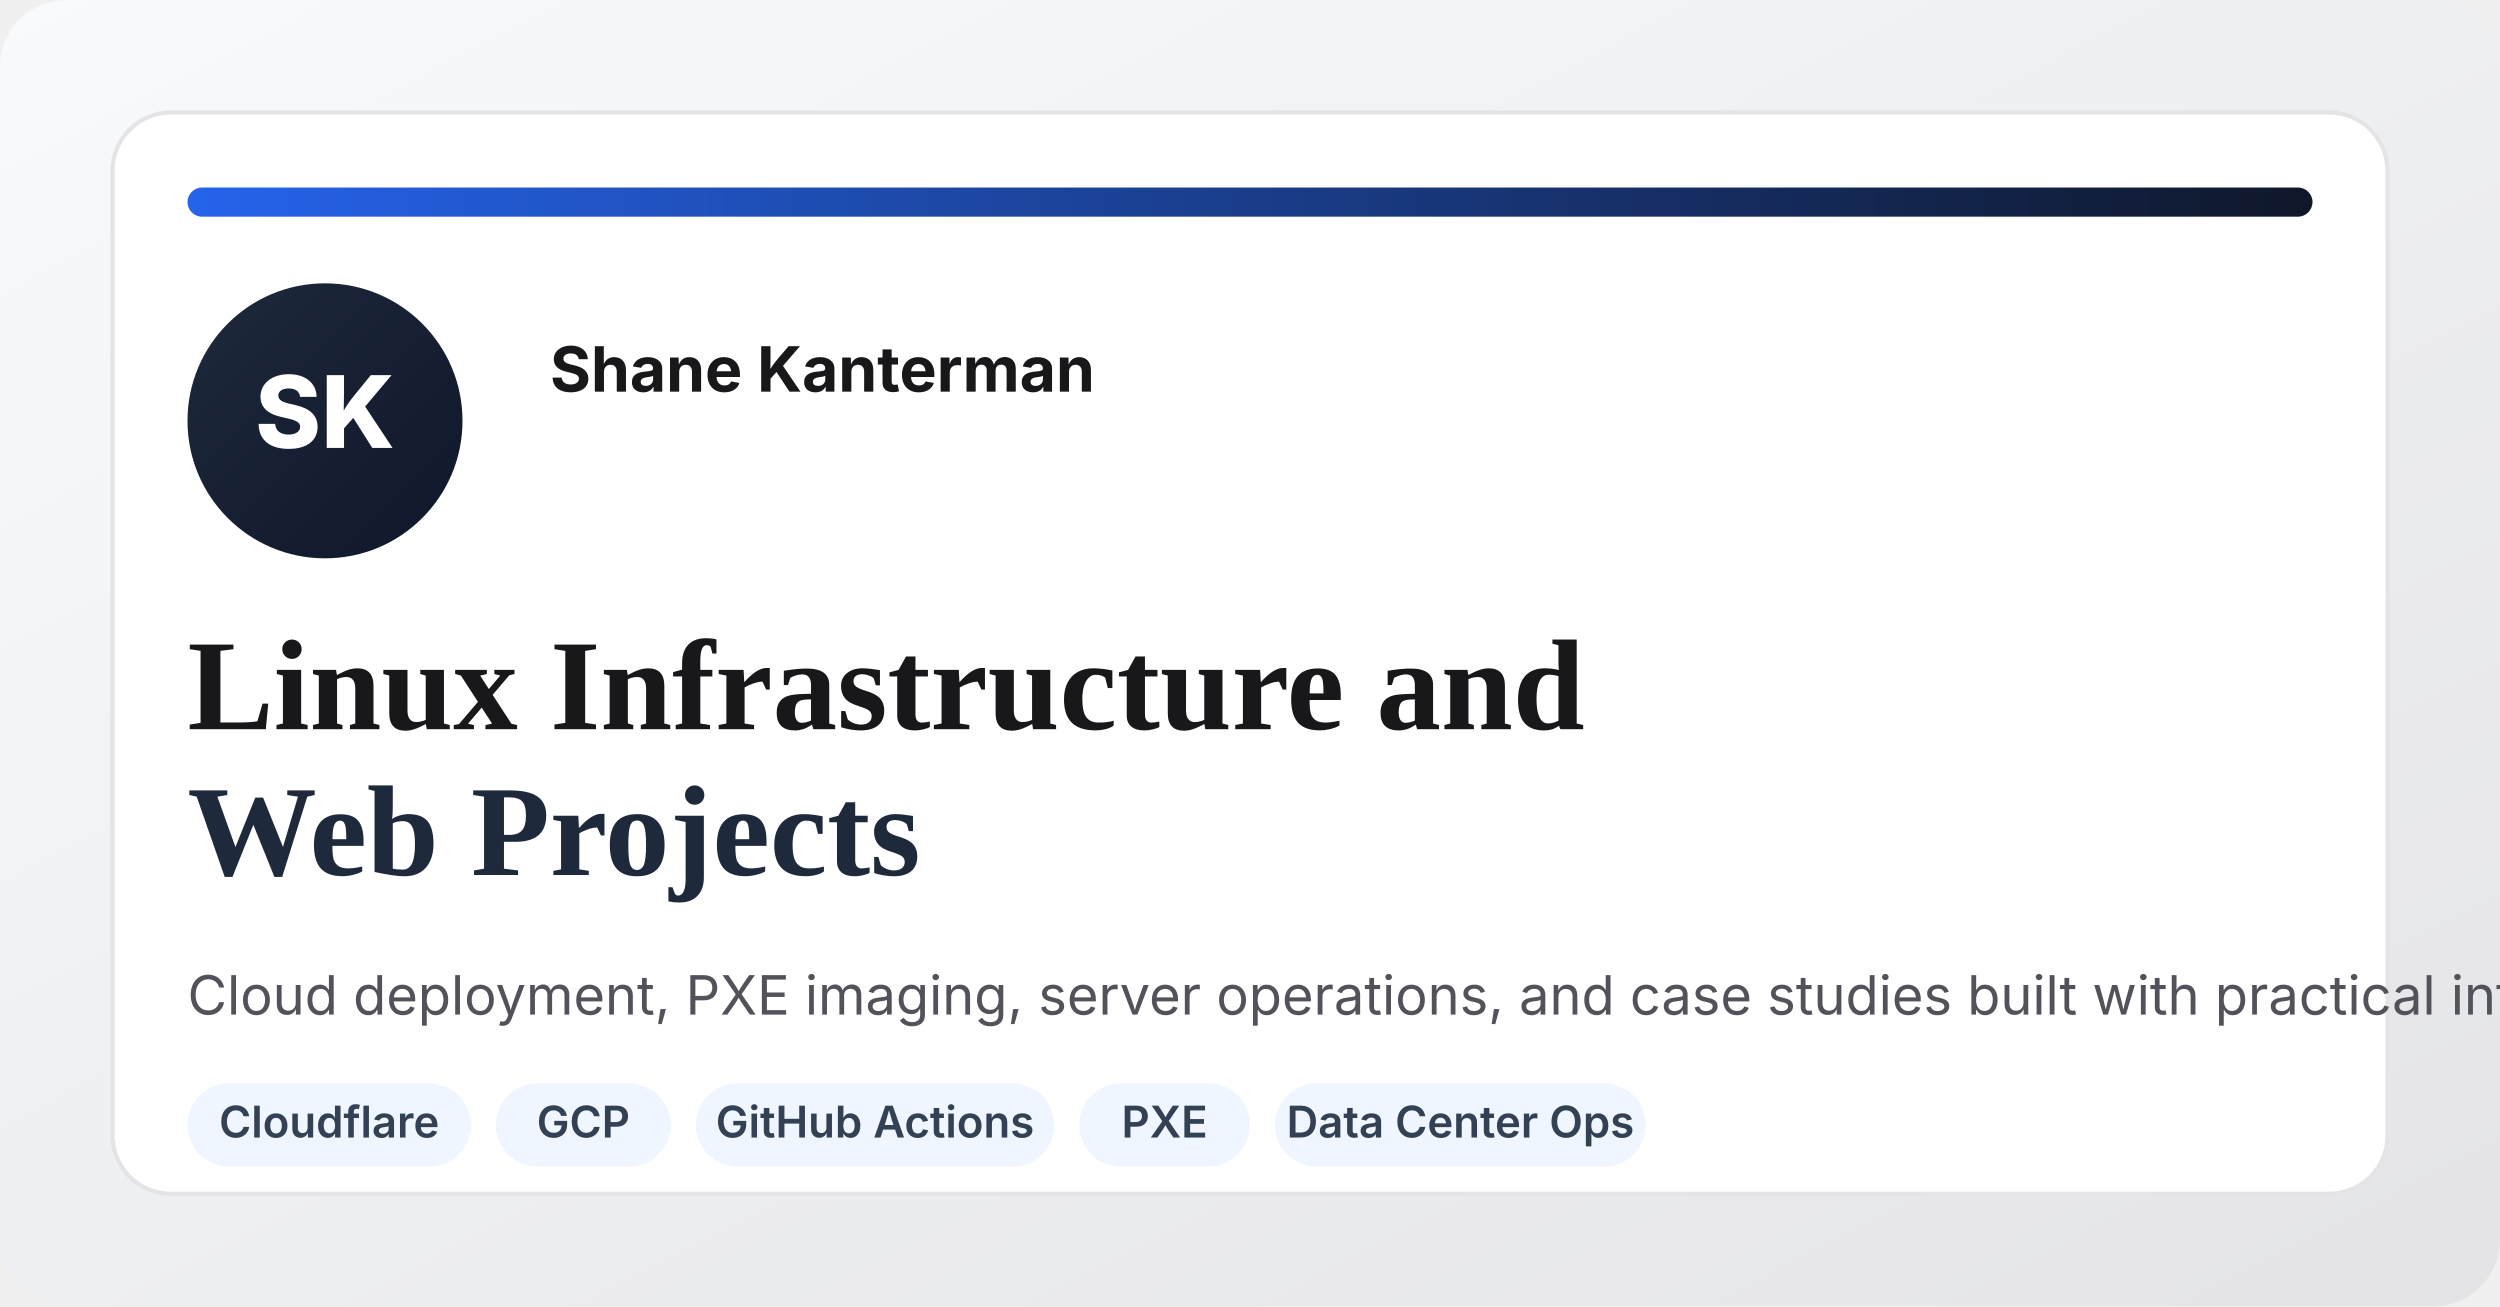
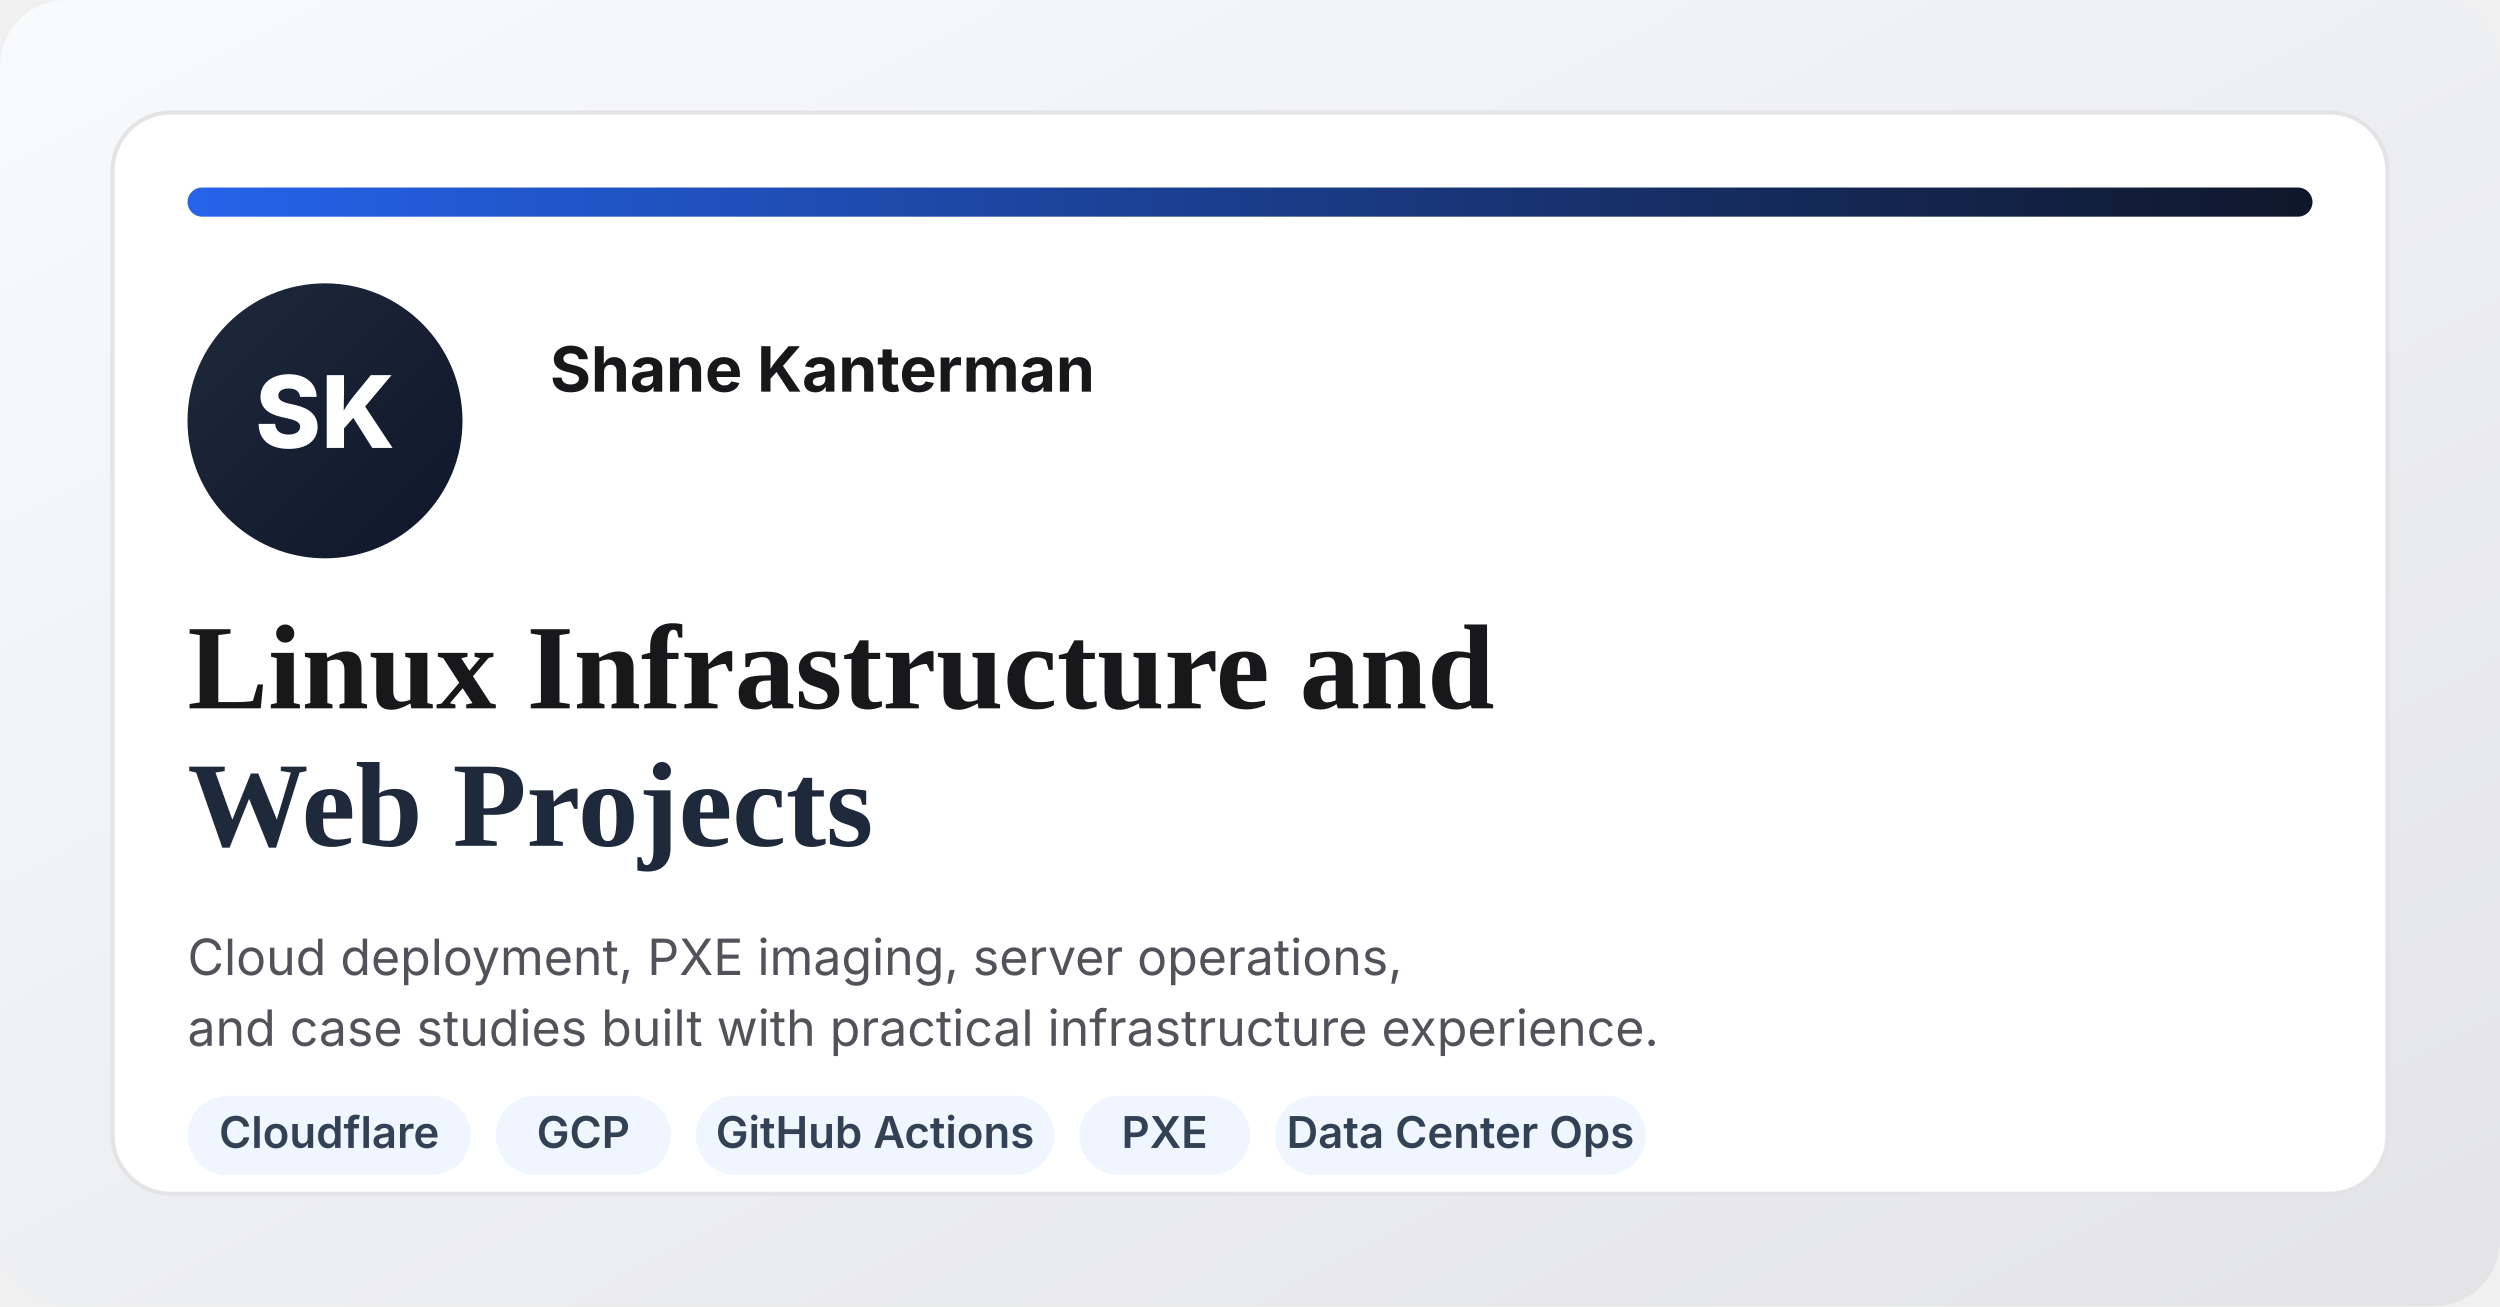
<svg xmlns="http://www.w3.org/2000/svg" width="1200" height="627" viewBox="0 0 1200 627" role="img" aria-labelledby="title desc">
  <defs>
    <linearGradient id="bg" x1="0" y1="0" x2="1" y2="1">
      <stop offset="0%" stop-color="#f8fafc" />
      <stop offset="100%" stop-color="#e4e4e7" />
    </linearGradient>
    <linearGradient id="panel" x1="0" y1="0" x2="1" y2="1">
      <stop offset="0%" stop-color="#1e293b" />
      <stop offset="100%" stop-color="#0f172a" />
    </linearGradient>
    <linearGradient id="accent" x1="0" y1="0" x2="1" y2="0">
      <stop offset="0%" stop-color="#2563eb" />
      <stop offset="100%" stop-color="#0f172a" />
    </linearGradient>
  </defs>
  <rect width="1200" height="627" rx="32" fill="url(#bg)" />
  <rect x="54" y="54" width="1092" height="519" rx="28" fill="#ffffff" stroke="#e4e4e7" stroke-width="2" />
  <rect x="90" y="90" width="1020" height="14" rx="7" fill="url(#accent)" />
  <rect x="90" y="136" width="132" height="132" rx="66" fill="url(#panel)" />
  <text x="156" y="215" text-anchor="middle" font-family="Inter, Arial, sans-serif" font-size="48" font-weight="800" fill="#ffffff">SK</text>
  <text x="264" y="188" font-family="Inter, Arial, sans-serif" font-size="30" font-weight="700" fill="#18181b">Shane Kanterman</text>
-   <text x="90" y="350" font-family="Georgia, Times New Roman, serif" font-size="62" font-weight="700" fill="#18181b">Linux Infrastructure and</text>
-   <text x="90" y="420" font-family="Georgia, Times New Roman, serif" font-size="62" font-weight="700" fill="#1e293b">Web Projects</text>
-   <text x="90" y="487" font-family="Inter, Arial, sans-serif" font-size="26" fill="#52525b">Cloud deployment, PXE imaging, server operations, and case studies built with practical infrastructure experience.</text>
+   <text x="90" y="340" font-family="Georgia, Times New Roman, serif" font-size="58" font-weight="700" fill="#18181b">Linux Infrastructure and</text>
+   <text x="90" y="406" font-family="Georgia, Times New Roman, serif" font-size="58" font-weight="700" fill="#1e293b">Web Projects</text>
+   <text x="90" y="468" font-family="Inter, Arial, sans-serif" font-size="24" fill="#52525b">
+     <tspan x="90">Cloud deployment, PXE imaging, server operations,</tspan>
+     <tspan x="90" dy="34">and case studies built with practical infrastructure experience.</tspan>
+   </text>
  <g font-family="Inter, Arial, sans-serif" font-size="21" font-weight="600" fill="#334155">
-     <rect x="90" y="520" width="136" height="40" rx="20" fill="#eff6ff" />
-     <text x="158" y="546" text-anchor="middle">Cloudflare</text>
-     <rect x="238" y="520" width="84" height="40" rx="20" fill="#eff6ff" />
-     <text x="280" y="546" text-anchor="middle">GCP</text>
-     <rect x="334" y="520" width="172" height="40" rx="20" fill="#eff6ff" />
-     <text x="420" y="546" text-anchor="middle">GitHub Actions</text>
-     <rect x="518" y="520" width="82" height="40" rx="20" fill="#eff6ff" />
-     <text x="559" y="546" text-anchor="middle">PXE</text>
-     <rect x="612" y="520" width="178" height="40" rx="20" fill="#eff6ff" />
-     <text x="701" y="546" text-anchor="middle">Data Center Ops</text>
+     <rect x="90" y="526" width="136" height="38" rx="19" fill="#eff6ff" />
+     <text x="158" y="551" text-anchor="middle">Cloudflare</text>
+     <rect x="238" y="526" width="84" height="38" rx="19" fill="#eff6ff" />
+     <text x="280" y="551" text-anchor="middle">GCP</text>
+     <rect x="334" y="526" width="172" height="38" rx="19" fill="#eff6ff" />
+     <text x="420" y="551" text-anchor="middle">GitHub Actions</text>
+     <rect x="518" y="526" width="82" height="38" rx="19" fill="#eff6ff" />
+     <text x="559" y="551" text-anchor="middle">PXE</text>
+     <rect x="612" y="526" width="178" height="38" rx="19" fill="#eff6ff" />
+     <text x="701" y="551" text-anchor="middle">Data Center Ops</text>
  </g>
</svg>
